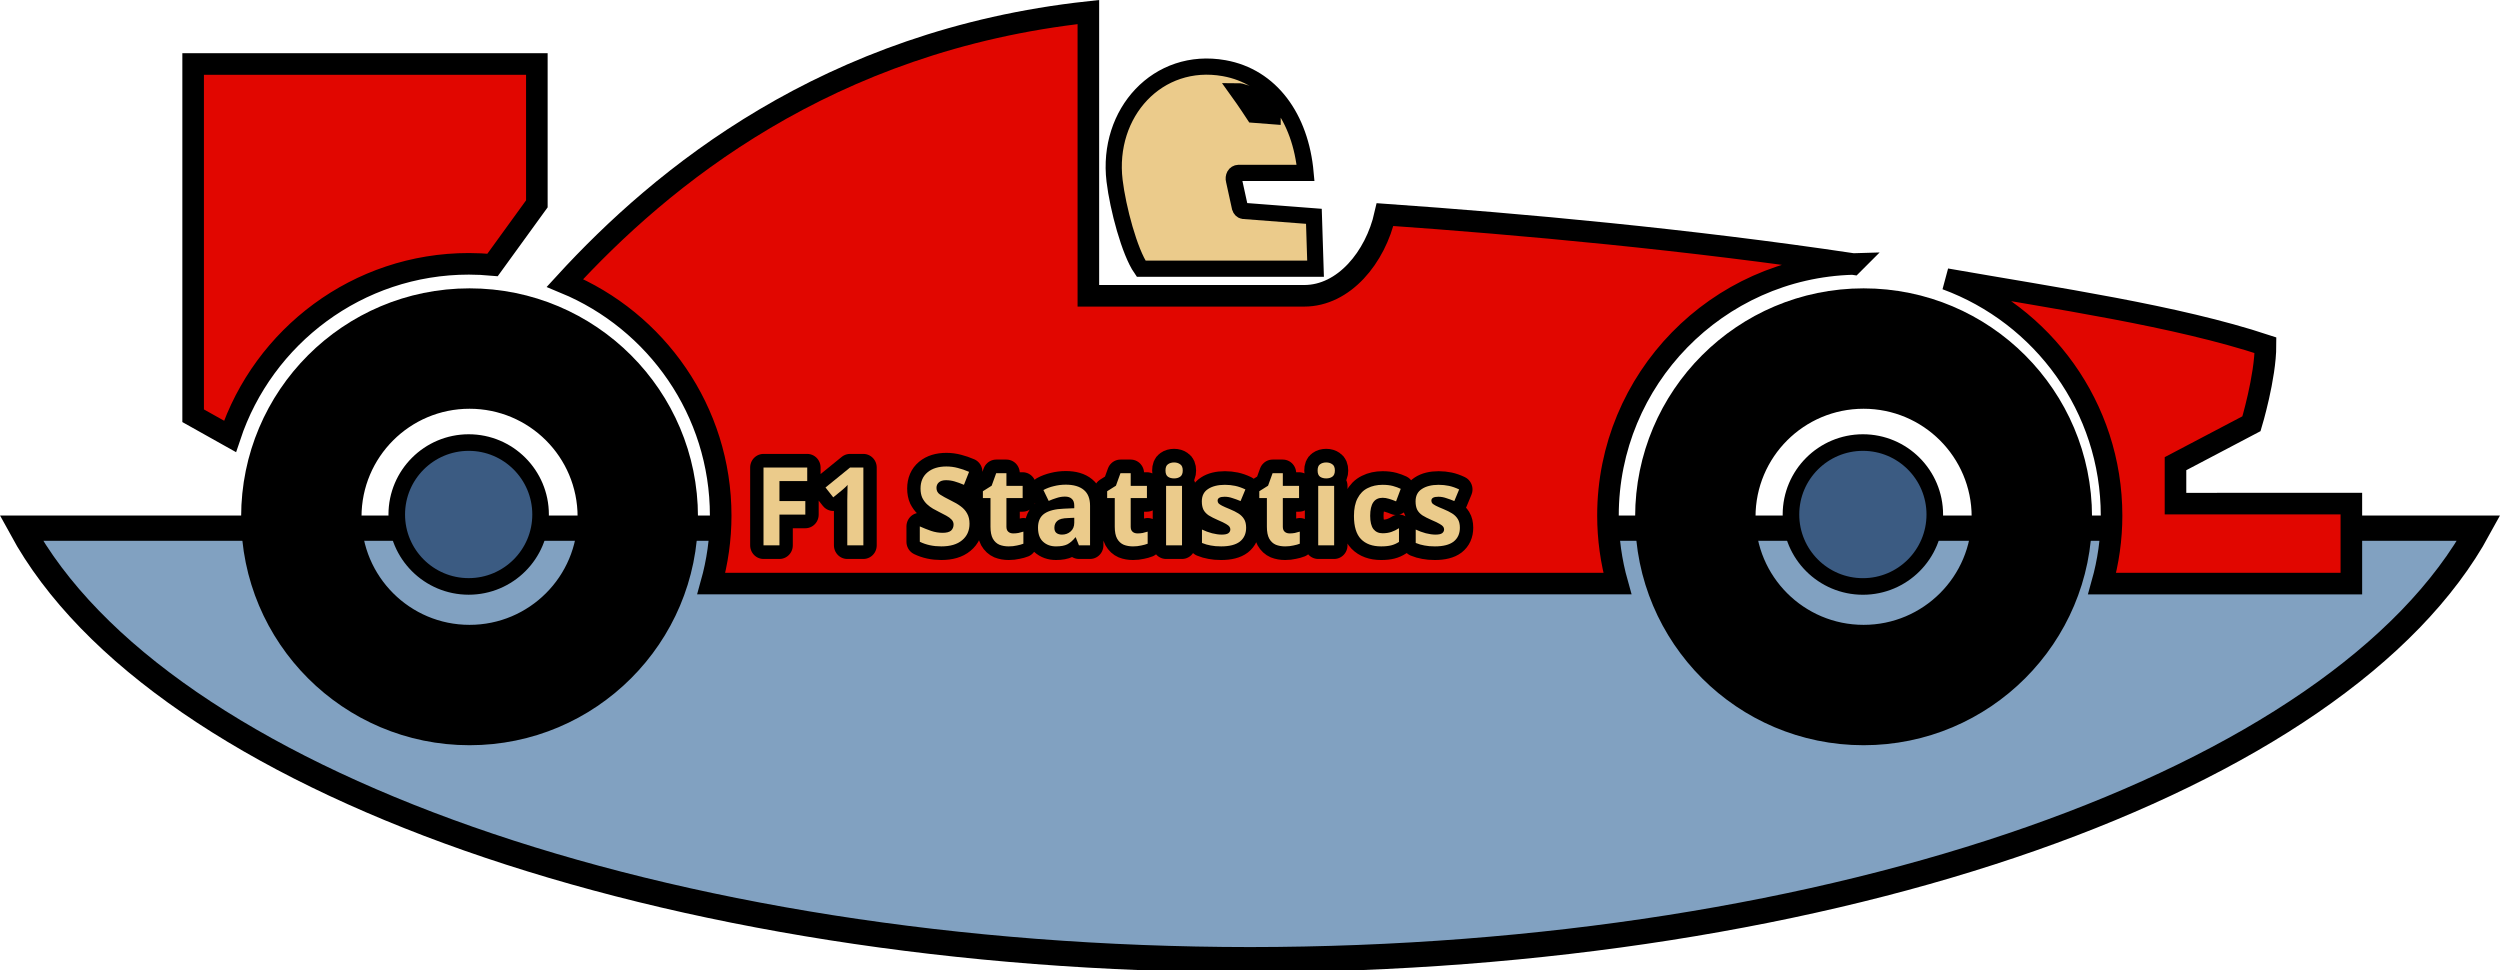
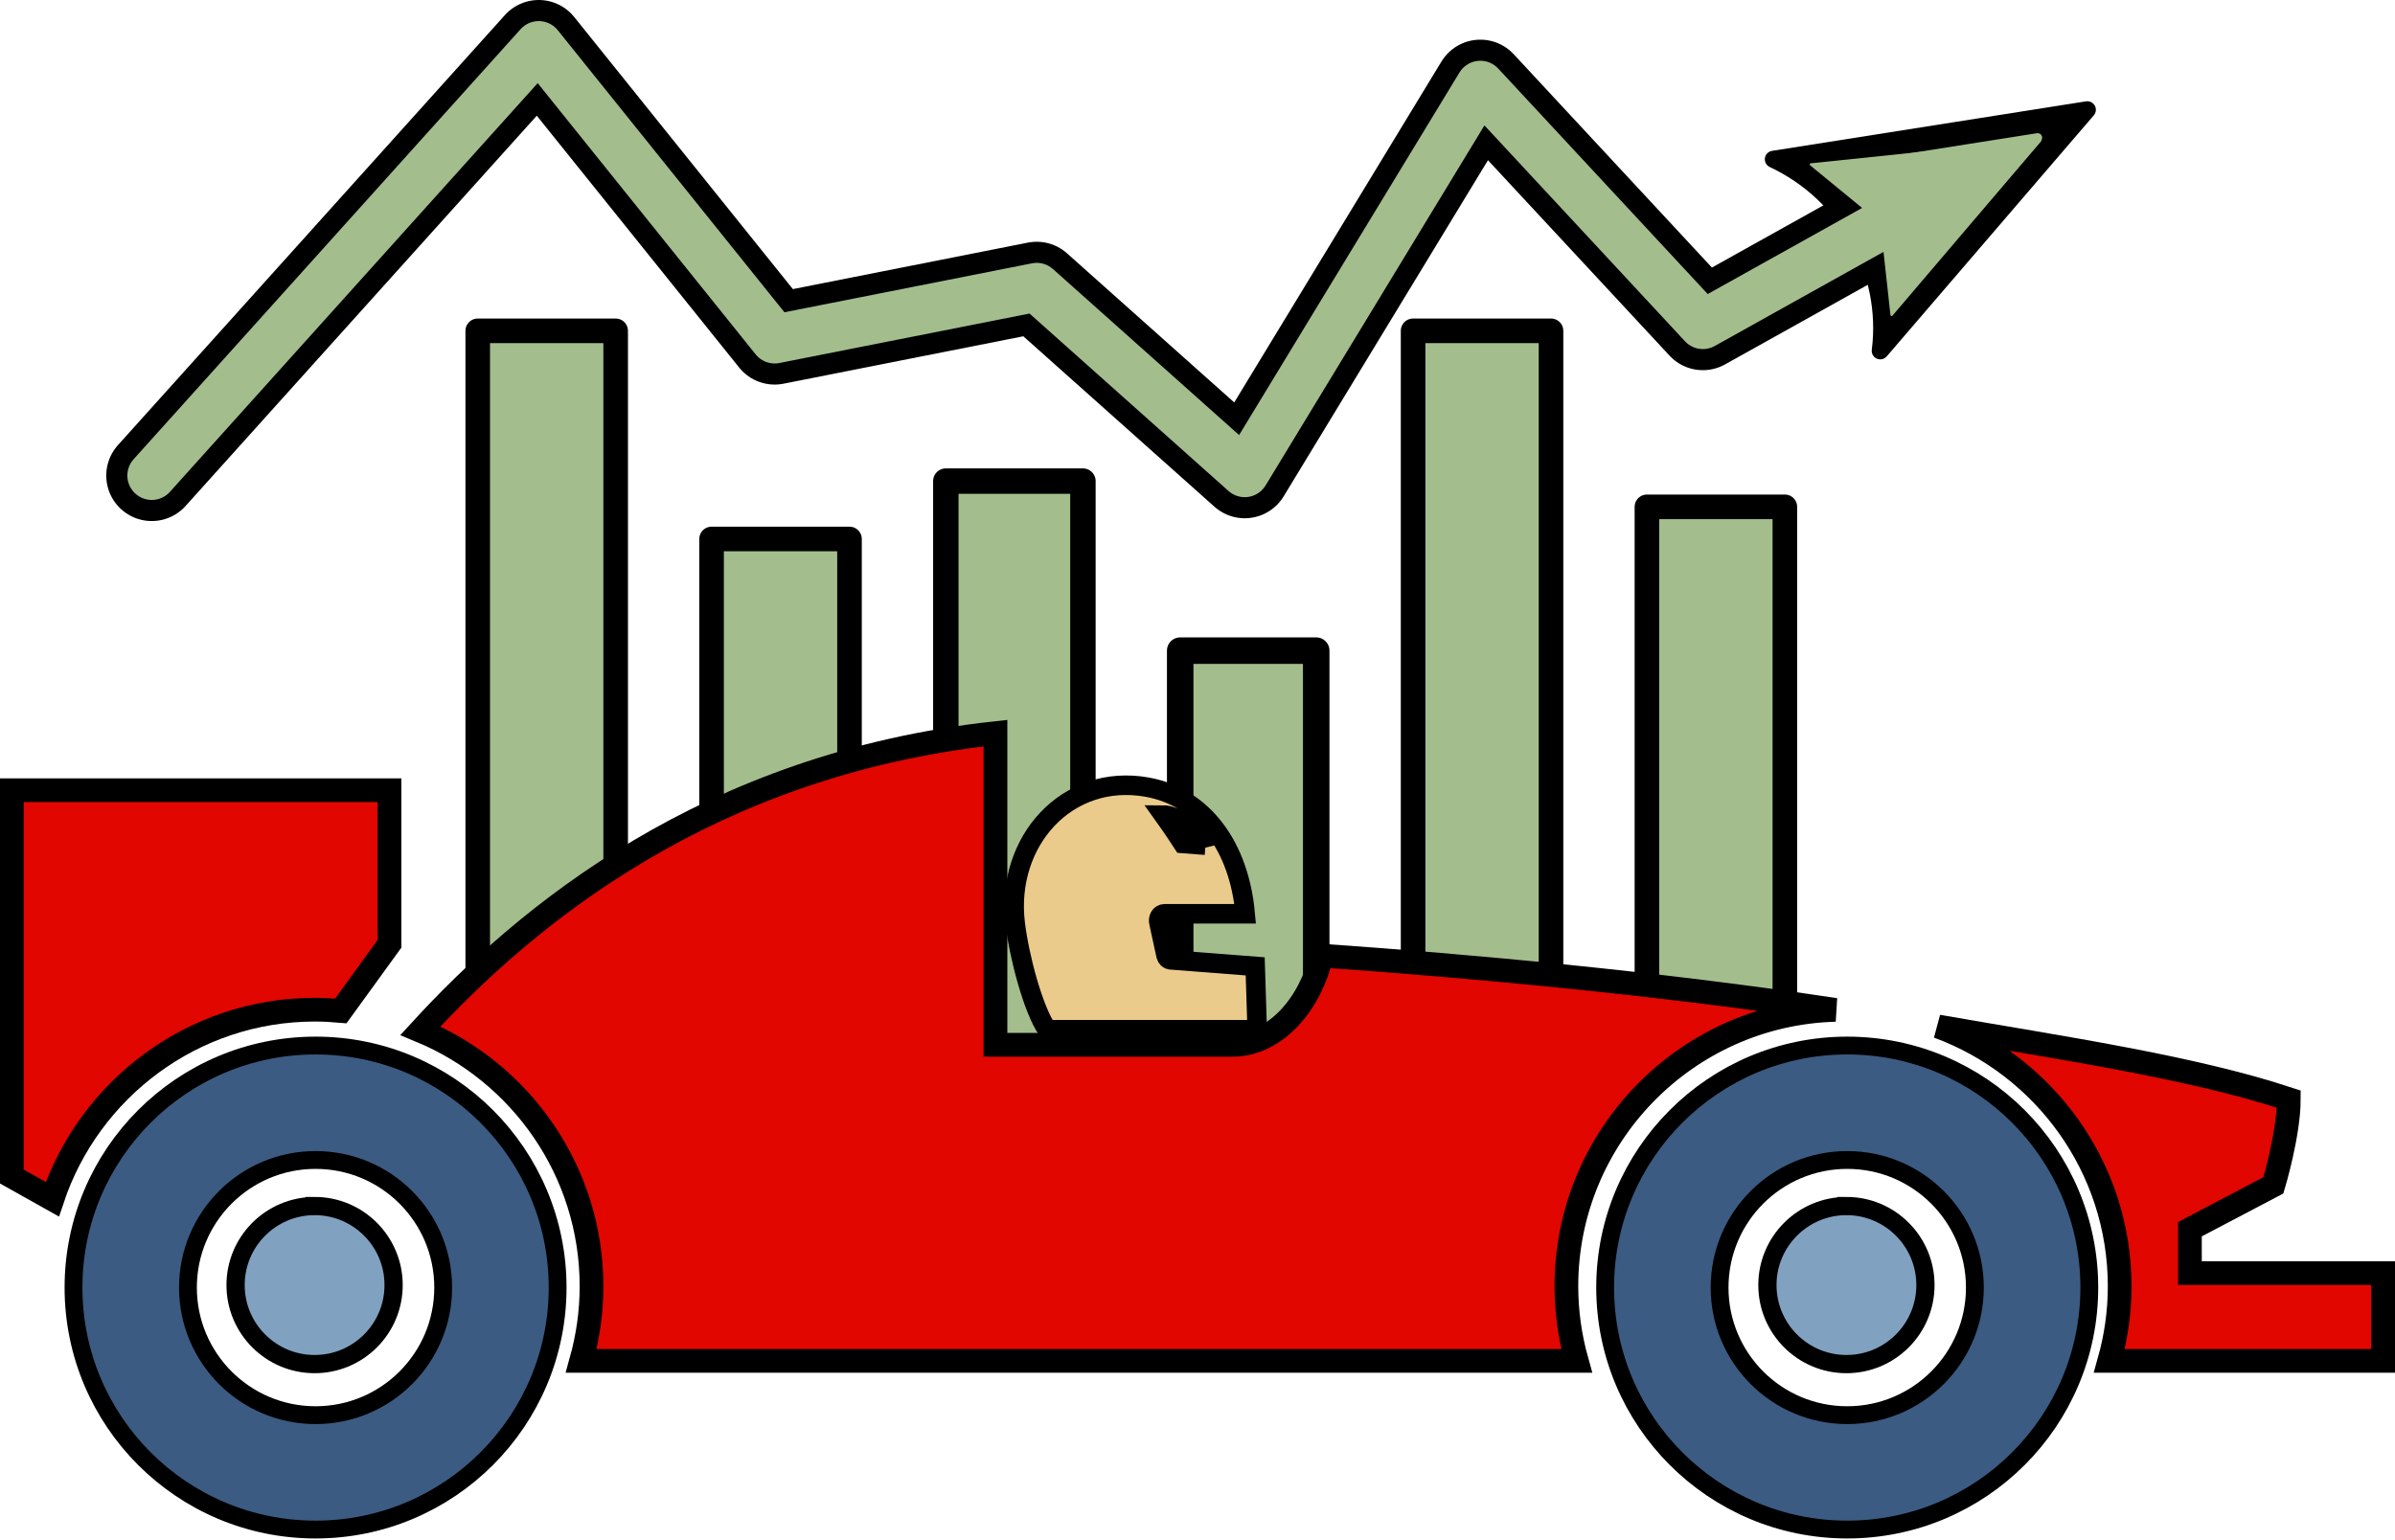
- <svg xmlns="http://www.w3.org/2000/svg" width="1000" height="388" viewBox="0 0 264.58 102.66">
-   <g stroke="#000">
-     <path d="M2.25 55.897a134 59.787 0 0 0 130.04 45.672 134 59.787 0 0 0 130.04-45.672z" fill="#81a1c1" stroke-linecap="round" stroke-width="2.672" />
-     <path class="st0" d="M49.69 31.376c-12.876 0-23.315 10.44-23.315 23.318S36.814 78.012 49.69 78.012c12.879 0 23.317-10.439 23.317-23.318 0-12.878-10.438-23.318-23.317-23.318zm0 35.614c-6.786 0-12.292-5.5-12.292-12.296 0-6.792 5.506-12.292 12.292-12.292 6.796 0 12.295 5.5 12.295 12.292 0 6.797-5.499 12.296-12.295 12.296zm147.54-35.614c-12.877 0-23.32 10.44-23.32 23.318s10.443 23.318 23.32 23.318c12.879 0 23.317-10.439 23.317-23.318 0-12.878-10.438-23.318-23.318-23.318zm0 35.614c-6.794 0-12.296-5.5-12.296-12.296 0-6.792 5.502-12.292 12.295-12.292 6.79 0 12.296 5.5 12.296 12.292 0 6.797-5.506 12.296-12.296 12.296z" stroke-width="1.717" />
-     <path class="st0" d="M197.158 46.838a7.62 7.62 0 0 0-7.615 7.615c0 4.205 3.41 7.615 7.615 7.615s7.607-3.41 7.607-7.615c0-4.198-3.402-7.615-7.607-7.615zm-147.557 0a7.62 7.62 0 0 0-7.614 7.615 7.61 7.61 0 1 0 15.222 0c0-4.198-3.403-7.615-7.608-7.615z" fill="#3b5b82" stroke-width="1.755" />
-     <path class="st0" d="M120.77 28.437h18.458l-.176-5.543-7.475-.575c-.159-.028-.293-.16-.352-.35l-.63-2.88a.72.72 0 0 1 .058-.54.49.49 0 0 1 .41-.252h7.11c-.529-5.856-3.67-10.195-8.614-11.081-7.03-1.256-12.464 4.73-11.602 11.915.352 2.923 1.584 7.531 2.812 9.306zm13.913-16.142-1.985-.153s-.913-1.4-1.698-2.488c.785 0 2.768.935 3.683 2.64z" fill="#ebcb8b" stroke-width="1.713" />
-     <path class="st0" d="M49.621 27.922c.848 0 1.681.045 2.505.119l4.688-6.467v-14.8H20.437V44l3.9 2.186c3.526-10.597 13.526-18.264 25.284-18.264zm146.469.018c-17.343-2.595-35.075-4.217-49.505-5.229-1.022 4.528-4.35 8.595-8.56 8.595h-22.842V1.274C87.536 4.288 69.996 18.804 59.79 29.946 69.452 33.95 76.27 43.48 76.27 54.57c0 2.49-.352 4.897-.993 7.192h95.893a26.6 26.6 0 0 1-.994-7.192c-.001-14.447 11.558-26.24 25.915-26.631zm34.15 25.361v-4.227l8.04-4.228s1.486-4.925 1.486-8.309c-9.467-3.125-22.115-4.953-33.79-6.997 10.2 3.746 17.497 13.551 17.497 25.03 0 2.49-.353 4.897-.998 7.193h26.377V53.3z" fill="#e10600" stroke-width="2.284" />
-     <text transform="scale(.9903 1.0098)" x="80.564" y="57.153" fill="#ebcb8b" font-family="sans-serif" font-size="11.421" font-weight="700" letter-spacing=".714" stroke-linecap="round" stroke-linejoin="round" stroke-width="2.855" style="line-height:1;paint-order:stroke fill markers" xml:space="preserve">
-       <tspan x="80.564" y="57.153" dy="0">F1 <tspan>Statistics</tspan>
-       </tspan>
-     </text>
+ <svg xmlns="http://www.w3.org/2000/svg" height="643" width="1000" version="1.1" id="_x32_" viewBox="0 0 640 411.52" xml:space="preserve">
+   <defs id="defs25">
+     <marker style="overflow:visible" id="marker14077" refX="0" refY="0" orient="auto">
+       <path transform="rotate(180 -.6 0)scale(.2)" style="fill:context-stroke;fill-rule:evenodd;stroke:context-stroke;stroke-width:1pt" d="m0 0 5-5-17.5 5L5 5Z" id="path14075" />
+     </marker>
+     <marker style="overflow:visible" id="marker14067" refX="0" refY="0" orient="auto">
+       <path transform="matrix(-.4 0 0 -.4 -4 0)" style="fill:context-stroke;fill-rule:evenodd;stroke:context-stroke;stroke-width:1pt" d="m0 0 5-5-17.5 5L5 5Z" id="path14065" />
+     </marker>
+     <marker style="overflow:visible" id="Arrow1Lend" refX="0" refY="0" orient="auto">
+       <path transform="rotate(180 -5 0)scale(.8)" style="fill:context-stroke;fill-rule:evenodd;stroke:context-stroke;stroke-width:1pt" d="m0 0 5-5-17.5 5L5 5Z" id="path13450" />
+     </marker>
+     <marker style="overflow:visible" id="marker14055" refX="0" refY="0" orient="auto">
+       <path transform="matrix(-.4 0 0 -.4 -4 0)" style="fill:context-stroke;fill-rule:evenodd;stroke:context-stroke;stroke-width:1pt" d="m0 0 5-5-17.5 5L5 5Z" id="path14053" />
+     </marker>
+     <marker style="overflow:visible" id="marker14045" refX="0" refY="0" orient="auto">
+       <path transform="matrix(-.4 0 0 -.4 -4 0)" style="fill:context-stroke;fill-rule:evenodd;stroke:context-stroke;stroke-width:1pt" d="m0 0 5-5-17.5 5L5 5Z" id="path14043" />
+     </marker>
+     <marker style="overflow:visible" id="marker14035" refX="0" refY="0" orient="auto">
+       <path transform="scale(-.6)" d="M8.719 4.034-2.207.016 8.719-4.002c-1.746 2.372-1.736 5.618 0 8.036z" style="fill:context-stroke;fill-rule:evenodd;stroke:context-stroke;stroke-width:.625;stroke-linejoin:round" id="path14033" />
+     </marker>
+     <marker style="overflow:visible" id="marker14025" refX="0" refY="0" orient="auto">
+       <path transform="matrix(-.3 0 0 -.3 .69 0)" d="M8.719 4.034-2.207.016 8.719-4.002c-1.746 2.372-1.736 5.618 0 8.036z" style="fill:context-stroke;fill-rule:evenodd;stroke:context-stroke;stroke-width:.625;stroke-linejoin:round" id="path14023" />
+     </marker>
+     <marker style="overflow:visible" id="marker14015" refX="0" refY="0" orient="auto">
+       <path transform="scale(-.6)" d="M8.719 4.034-2.207.016 8.719-4.002c-1.746 2.372-1.736 5.618 0 8.036z" style="fill:context-stroke;fill-rule:evenodd;stroke:context-stroke;stroke-width:.625;stroke-linejoin:round" id="path14013" />
+     </marker>
+     <marker style="overflow:visible" id="marker14005" refX="0" refY="0" orient="auto">
+       <path transform="rotate(180 -.6 0)scale(.2)" style="fill:context-stroke;fill-rule:evenodd;stroke:context-stroke;stroke-width:1pt" d="m0 0 5-5-17.5 5L5 5Z" id="path14003" />
+     </marker>
+     <marker style="overflow:visible" id="marker13995" refX="0" refY="0" orient="auto">
+       <path transform="matrix(-.3 0 0 -.3 .69 0)" d="M8.719 4.034-2.207.016 8.719-4.002c-1.746 2.372-1.736 5.618 0 8.036z" style="fill:context-stroke;fill-rule:evenodd;stroke:context-stroke;stroke-width:.625;stroke-linejoin:round" id="path13993" />
+     </marker>
+     <marker style="overflow:visible" id="marker13985" refX="0" refY="0" orient="auto">
+       <path transform="scale(-.6)" d="M8.719 4.034-2.207.016 8.719-4.002c-1.746 2.372-1.736 5.618 0 8.036z" style="fill:context-stroke;fill-rule:evenodd;stroke:context-stroke;stroke-width:.625;stroke-linejoin:round" id="path13983" />
+     </marker>
+     <marker style="overflow:visible" id="Arrow2Mend" refX="0" refY="0" orient="auto">
+       <path transform="scale(-.6)" d="M8.719 4.034-2.207.016 8.719-4.002c-1.746 2.372-1.736 5.618 0 8.036z" style="fill:context-stroke;fill-rule:evenodd;stroke:context-stroke;stroke-width:.625;stroke-linejoin:round" id="path13474" />
+     </marker>
+     <marker style="overflow:visible" id="marker13967" refX="0" refY="0" orient="auto">
+       <path transform="matrix(-.4 0 0 -.4 -4 0)" style="fill:context-stroke;fill-rule:evenodd;stroke:context-stroke;stroke-width:1pt" d="m0 0 5-5-17.5 5L5 5Z" id="path13965" />
+     </marker>
+     <marker style="overflow:visible" id="Arrow2Send" refX="0" refY="0" orient="auto">
+       <path transform="matrix(-.3 0 0 -.3 .69 0)" d="M8.719 4.034-2.207.016 8.719-4.002c-1.746 2.372-1.736 5.618 0 8.036z" style="fill:context-stroke;fill-rule:evenodd;stroke:context-stroke;stroke-width:.625;stroke-linejoin:round" id="path13480" />
+     </marker>
+     <marker style="overflow:visible" id="Arrow1Send" refX="0" refY="0" orient="auto">
+       <path transform="rotate(180 -.6 0)scale(.2)" style="fill:context-stroke;fill-rule:evenodd;stroke:context-stroke;stroke-width:1pt" d="m0 0 5-5-17.5 5L5 5Z" id="path13462" />
+     </marker>
+     <marker style="overflow:visible" id="Arrow1Mend" refX="0" refY="0" orient="auto">
+       <path transform="matrix(-.4 0 0 -.4 -4 0)" style="fill:context-stroke;fill-rule:evenodd;stroke:context-stroke;stroke-width:1pt" d="m0 0 5-5-17.5 5L5 5Z" id="path13456" />
+     </marker>
+     <path id="rect51868" d="M195.165 513.894h378.932v116.034H195.165z" />
+     <path id="rect49376" d="M349.883 554.744h129.679v65.05H349.883z" />
+     <path id="rect47060" d="M231.486 511.982h138.147v63.692H231.486z" />
+     <path id="rect31710" d="M535.39 418.719h33.673v46.671H535.39z" />
+     <path id="rect3290" d="M244.207 424.044h318.986v126.718H244.207z" />
+   </defs>
+   <style type="text/css" id="style2">.st0{fill:#000}</style>
+   <path style="fill:#a3be8c;fill-opacity:1;stroke:#000;stroke-width:6.57;stroke-linecap:round;stroke-linejoin:round;stroke-miterlimit:4;stroke-dasharray:none;stroke-opacity:1" id="rect8303" d="M127.663 88.429h36.857V271.26h-36.857z" />
+   <path style="fill:#a3be8c;fill-opacity:1;stroke:#000;stroke-width:6.57;stroke-linecap:round;stroke-linejoin:round;stroke-miterlimit:4;stroke-dasharray:none;stroke-opacity:1" id="rect8303-8" d="M190.15 144.067h36.857v127.194H190.15z" />
+   <path style="fill:#a3be8c;fill-opacity:1;stroke:#000;stroke-width:6.791;stroke-linecap:round;stroke-linejoin:round;stroke-miterlimit:4;stroke-dasharray:none;stroke-opacity:1" id="rect8303-1" d="M252.747 128.599h36.636v153.434h-36.636z" />
+   <path style="fill:#a3be8c;fill-opacity:1;stroke:#000;stroke-width:7.083;stroke-linecap:round;stroke-linejoin:round;stroke-miterlimit:4;stroke-dasharray:none;stroke-opacity:1" id="rect8303-0" d="M315.38 173.918h36.344v115.024H315.38z" />
+   <path style="fill:#a3be8c;fill-opacity:1;stroke:#000;stroke-width:6.57;stroke-linecap:round;stroke-linejoin:round;stroke-miterlimit:4;stroke-dasharray:none;stroke-opacity:1" id="rect8303-3" d="M377.611 88.429h36.857V271.26h-36.857z" />
+   <path style="fill:#a3be8c;fill-opacity:1;stroke:#000;stroke-width:6.57;stroke-linecap:round;stroke-linejoin:round;stroke-miterlimit:4;stroke-dasharray:none;stroke-opacity:1" id="rect8303-04" d="M440.098 135.479h36.857V271.26h-36.857z" />
+   <g id="g1256" transform="translate(-69.114 -35.532)scale(1.52172)">
+     <g id="g1246" style="fill:#3b5b82;fill-opacity:1" transform="translate(47.505 13.402)scale(.81516)">
+       <path class="st0" d="M65.417 237.509c-28.796 0-52.142 23.346-52.142 52.149s23.346 52.149 52.142 52.149c28.804 0 52.149-23.346 52.149-52.149 0-28.802-23.345-52.149-52.149-52.149zm0 79.647c-15.176 0-27.49-12.298-27.49-27.498 0-15.191 12.314-27.49 27.49-27.49 15.2 0 27.498 12.299 27.498 27.49 0 15.2-12.298 27.498-27.498 27.498z" id="path1238" style="fill:#3b5b82;fill-opacity:1;stroke:#000;stroke-width:3.84;stroke-miterlimit:4;stroke-dasharray:none;stroke-opacity:1" />
+       <path class="st0" d="M395.38 237.509c-28.796 0-52.15 23.346-52.15 52.149s23.354 52.149 52.15 52.149c28.804 0 52.149-23.346 52.149-52.149 0-28.802-23.345-52.149-52.149-52.149zm0 79.647c-15.192 0-27.498-12.298-27.498-27.498 0-15.191 12.306-27.49 27.498-27.49 15.184 0 27.498 12.299 27.498 27.49 0 15.2-12.314 27.498-27.498 27.498z" id="path1240" style="fill:#3b5b82;fill-opacity:1;stroke:#000;stroke-width:3.84;stroke-miterlimit:4;stroke-dasharray:none;stroke-opacity:1" />
+       <path class="st0" d="M395.215 272.093c-9.404 0-17.03 7.64-17.03 17.03 0 9.404 7.626 17.029 17.03 17.029s17.014-7.625 17.014-17.03c0-9.388-7.61-17.03-17.014-17.03z" id="path1242" style="fill:#81a1c1;fill-opacity:1;stroke:#000;stroke-width:3.926;stroke-miterlimit:4;stroke-dasharray:none;stroke-opacity:1" />
+       <path class="st0" d="M65.22 272.093c-9.405 0-17.03 7.64-17.03 17.03 0 9.404 7.625 17.029 17.03 17.029 9.404 0 17.014-7.625 17.014-17.03 0-9.388-7.61-17.03-17.014-17.03z" id="path1244" style="fill:#81a1c1;fill-opacity:1;stroke:#000;stroke-width:3.926;stroke-miterlimit:4;stroke-dasharray:none;stroke-opacity:1" />
+     </g>
+     <path class="st0" d="M229.309 204.227h36.88l-.35-11.128-14.937-1.156c-.317-.055-.586-.321-.703-.7l-1.26-5.785a1.45 1.45 0 0 1 .117-1.085c.188-.315.493-.504.821-.504h14.203c-1.054-11.758-7.33-20.47-17.21-22.249-14.045-2.521-24.902 9.496-23.18 23.923.703 5.87 3.163 15.12 5.619 18.684zm27.798-32.41-3.967-.307s-1.823-2.808-3.393-4.994c1.57 0 5.532 1.877 7.36 5.302z" id="path1248" style="fill:#ebcb8b;fill-opacity:1;stroke:#000;stroke-width:3.431;stroke-miterlimit:4;stroke-dasharray:none;stroke-opacity:1" />
+     <path class="st0" d="M100.704 200.712c1.546 0 3.065.083 4.566.216l8.547-11.79v-26.98H47.5v67.862l7.11 3.987c6.429-19.319 24.659-33.295 46.094-33.295z" id="path1250" style="fill:#e10600;fill-opacity:1;stroke:#000;stroke-width:4.164;stroke-miterlimit:4;stroke-dasharray:none;stroke-opacity:1" />
+     <path class="st0" d="M367.73 200.743c-31.616-4.73-63.944-7.688-90.25-9.531-1.863 8.253-7.93 15.667-15.604 15.667h-41.644V152.13c-50.4 5.494-82.378 31.96-100.984 52.27 17.614 7.3 30.045 24.672 30.045 44.892 0 4.54-.643 8.928-1.812 13.112h174.817a48.6 48.6 0 0 1-1.812-13.112c-.002-26.337 21.071-47.837 47.244-48.549z" id="path1252" style="display:inline;fill:#e10600;fill-opacity:1;stroke:#000;stroke-width:4.164;stroke-miterlimit:4;stroke-dasharray:none;stroke-opacity:1" />
+     <path class="st0" d="M429.983 246.978v-7.707l14.657-7.706s2.709-8.98 2.709-15.147c-17.258-5.698-40.316-9.03-61.598-12.756 18.593 6.829 31.895 24.704 31.895 45.63 0 4.54-.642 8.928-1.818 13.112h48.086v-15.426z" id="path1254" style="fill:#e10600;fill-opacity:1;stroke:#000;stroke-width:4.164;stroke-miterlimit:4;stroke-dasharray:none;stroke-opacity:1" />
  </g>
+   <path style="display:inline;fill:none;stroke:#000001;stroke-width:24.32;stroke-linecap:round;stroke-linejoin:round;stroke-miterlimit:4;stroke-dasharray:none;stroke-opacity:1;marker-end:url(#marker14025)" d="M40.553 127.116 143.965 12.159l63.042 78.477 70.025-13.852 55.592 49.588 62.958-103.61 59.466 64.026 74.074-41.324" id="path16026" />
+   <path style="display:inline;fill:none;stroke:#a3be8c;stroke-width:13.044;stroke-linecap:round;stroke-linejoin:round;stroke-miterlimit:4;stroke-dasharray:none;stroke-opacity:1;marker-end:url(#Arrow2Send)" d="M40.553 127.116 143.965 12.159l63.042 78.477 70.025-13.852 55.592 49.588 62.958-103.61 59.466 64.026 74.074-41.324" id="path15919" />
+   <path style="fill:#a3be8c;fill-opacity:1;stroke:#a3be8c;stroke-width:.616px;stroke-linecap:round;stroke-linejoin:round;stroke-opacity:1" d="m545.162 37.597-61.253 6.36 18.852 15.466 2.716 24.751z" id="path19898" />
</svg>
